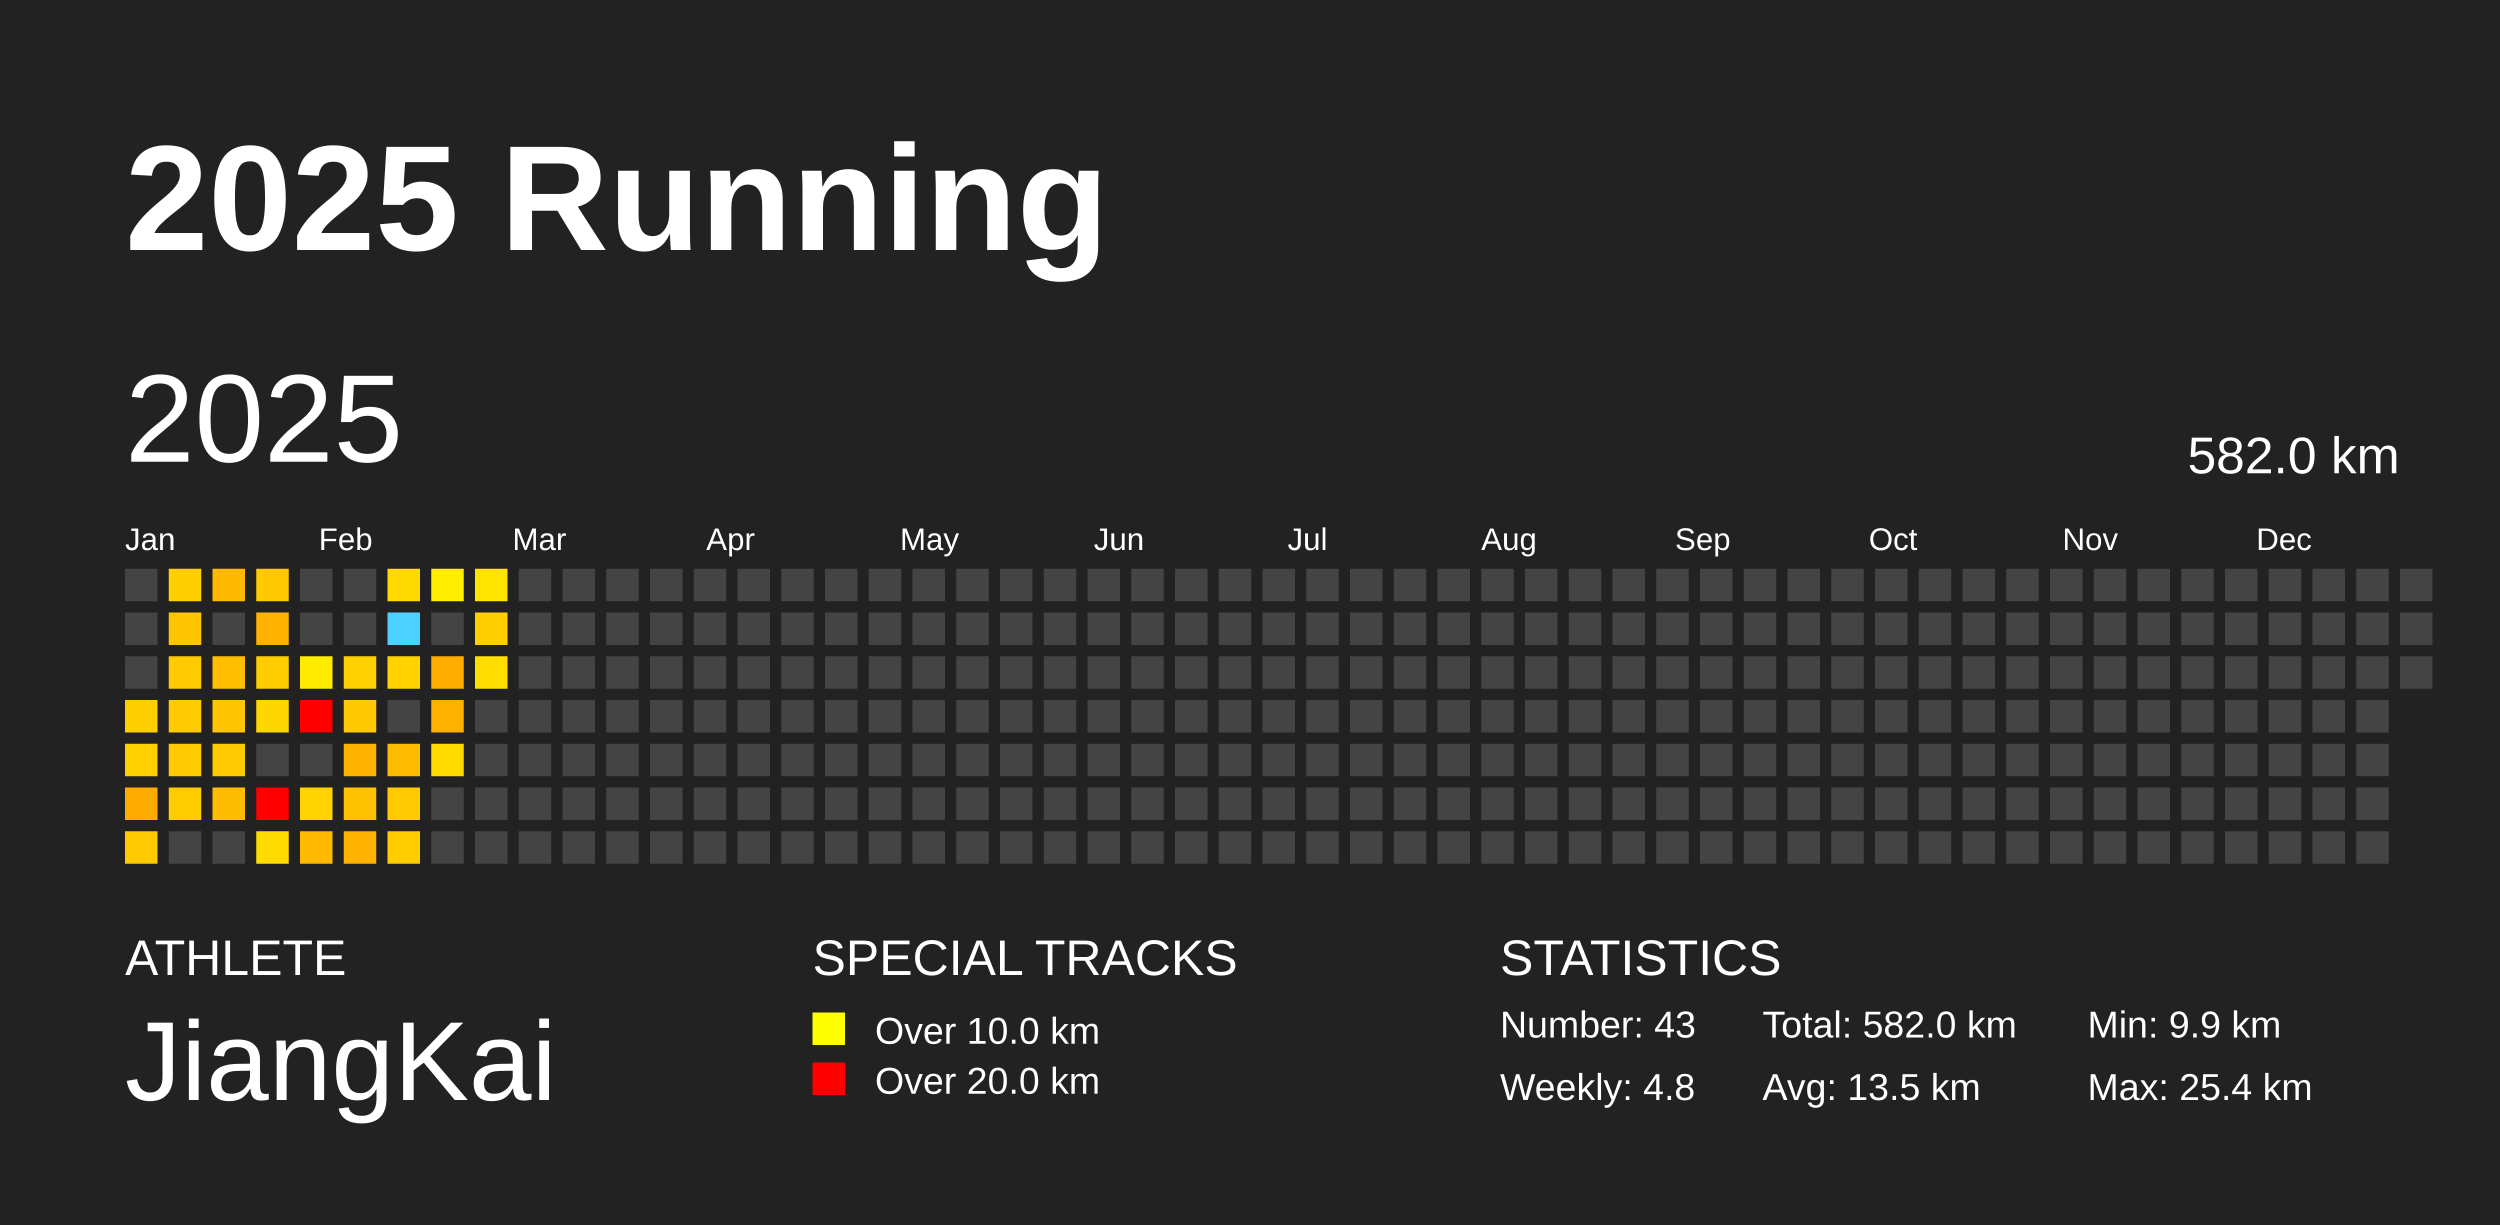
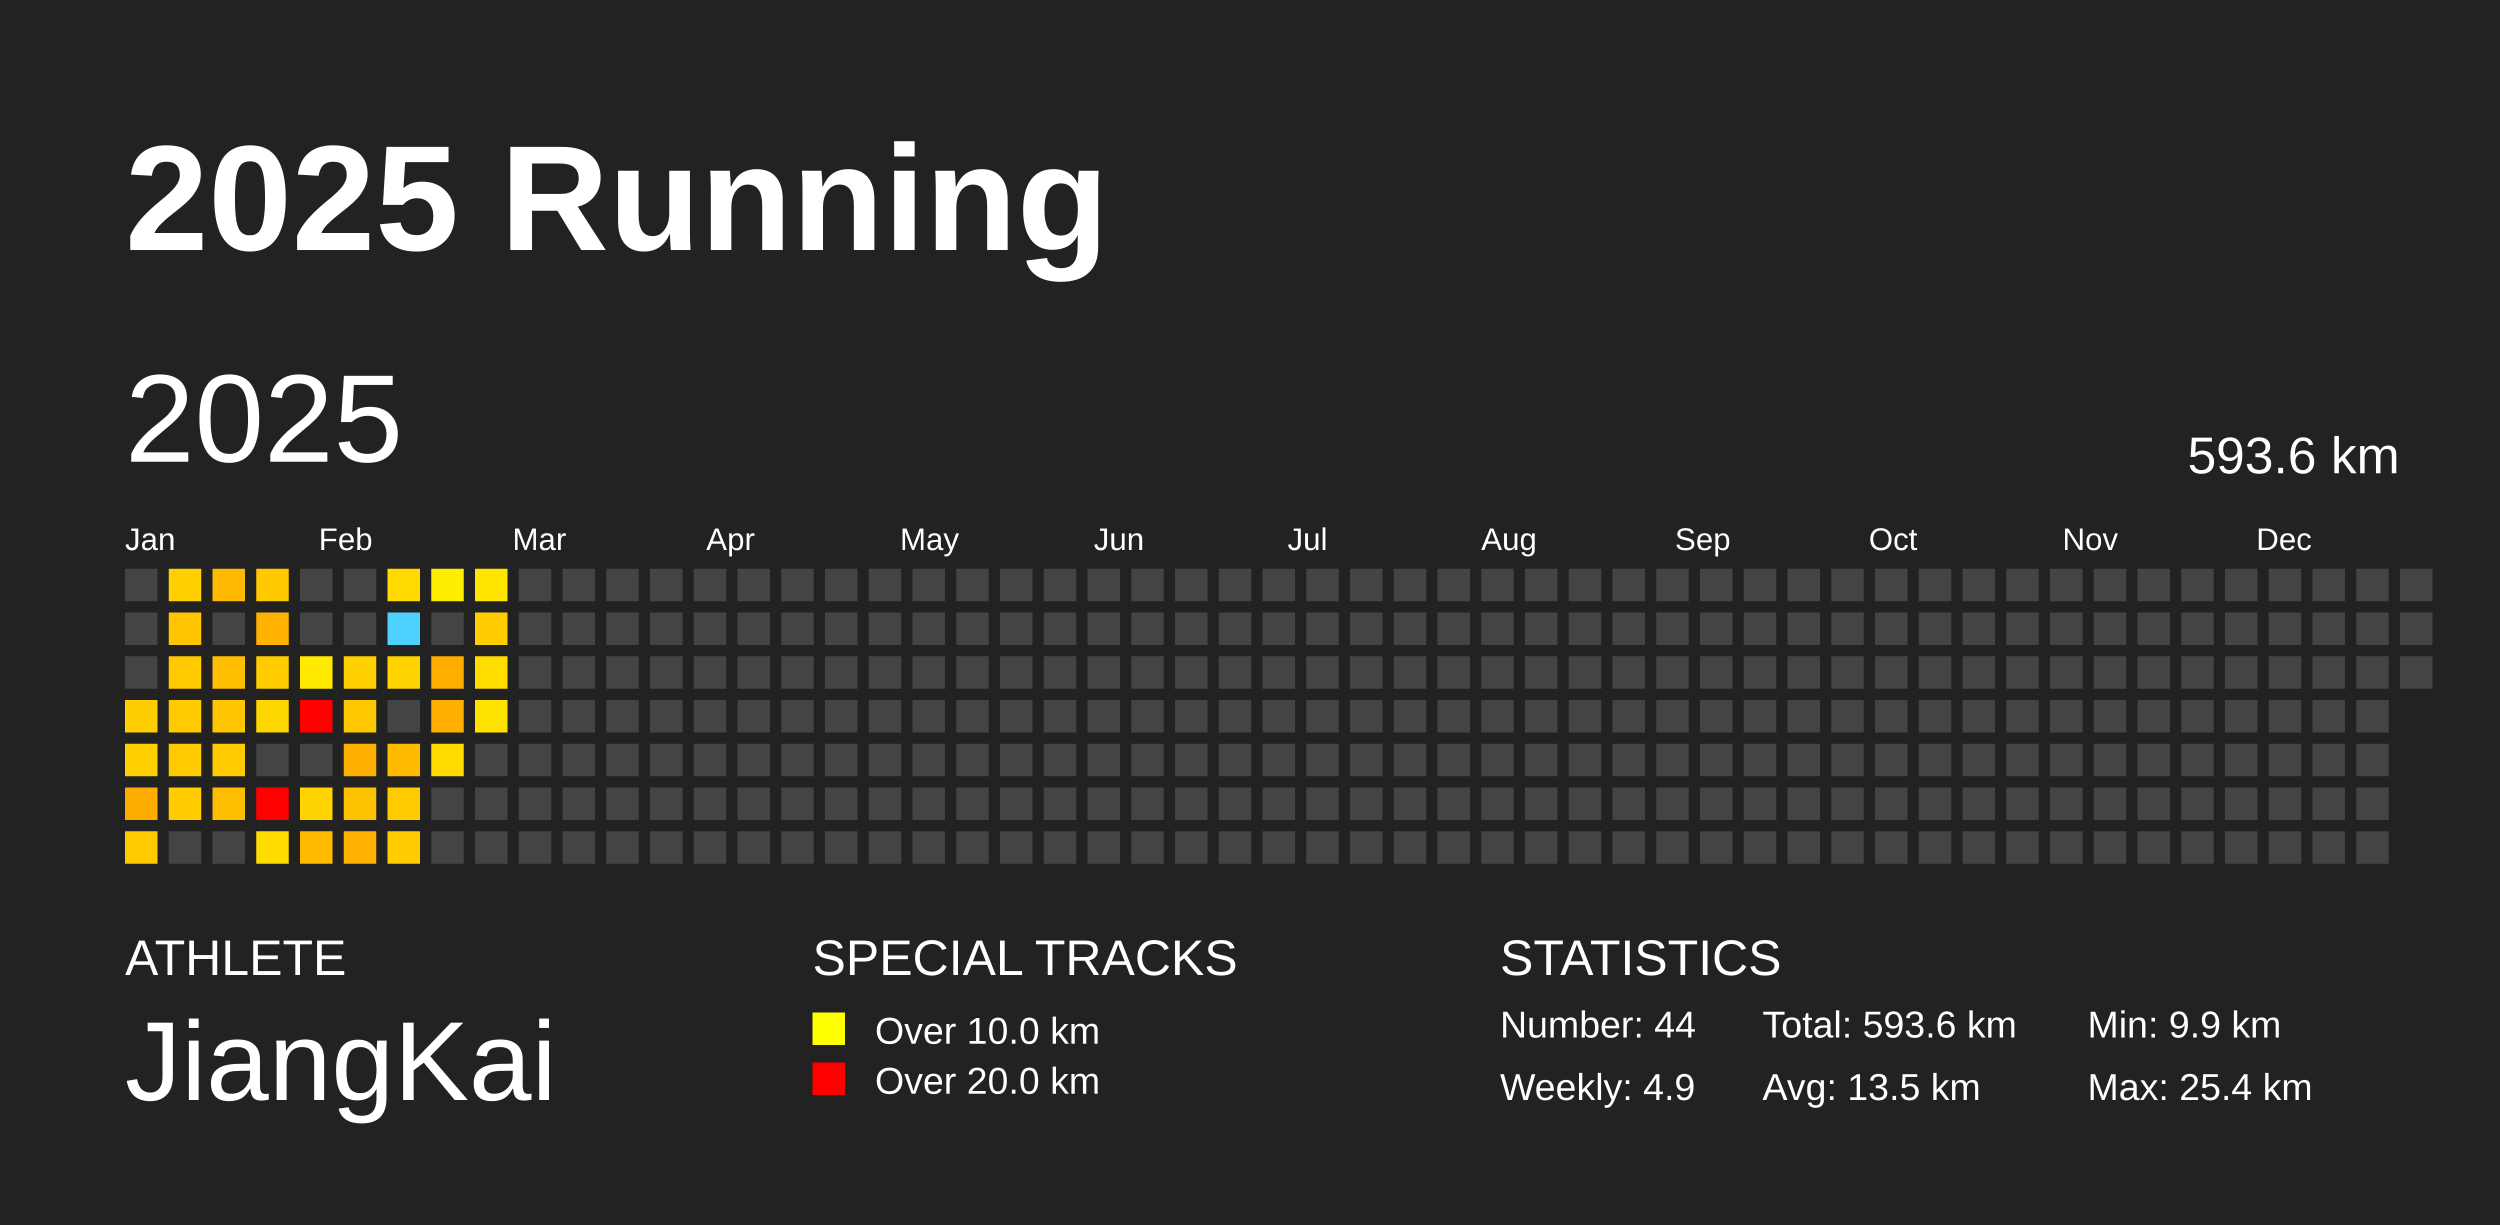
<svg xmlns="http://www.w3.org/2000/svg" baseProfile="full" height="98mm" version="1.1" viewBox="0,0,200,98" width="200mm">
  <defs />
  <rect fill="#222222" height="98" width="200" x="0" y="0" />
  <text fill="#FFFFFF" style="font-size:12px; font-family:Arial; font-weight:bold;" x="10" y="20">2025 Running</text>
  <text fill="#FFFFFF" style="font-size:4px; font-family:Arial" x="10" y="78">ATHLETE</text>
  <text fill="#FFFFFF" style="font-size:9px; font-family:Arial" x="10" y="88">JiangKai</text>
  <text fill="#FFFFFF" style="font-size:4px; font-family:Arial" x="65" y="78">SPECIAL TRACKS</text>
  <rect fill="yellow" height="2.6" width="2.6" x="65" y="81" />
  <text fill="#FFFFFF" style="font-size:3px; font-family:Arial" x="70" y="83.5">Over 10.0 km</text>
  <rect fill="red" height="2.6" width="2.6" x="65" y="85" />
  <text fill="#FFFFFF" style="font-size:3px; font-family:Arial" x="70" y="87.5">Over 20.0 km</text>
  <text fill="#FFFFFF" style="font-size:4px; font-family:Arial" x="120" y="78">STATISTICS</text>
-   <text fill="#FFFFFF" style="font-size:3px; font-family:Arial" x="120" y="83">Number: 43</text>
-   <text fill="#FFFFFF" style="font-size:3px; font-family:Arial" x="120" y="88">Weekly: 4.8</text>
-   <text fill="#FFFFFF" style="font-size:3px; font-family:Arial" x="141" y="83">Total: 582.0 km</text>
+   <text fill="#FFFFFF" style="font-size:3px; font-family:Arial" x="120" y="83">Number: 44</text>
+   <text fill="#FFFFFF" style="font-size:3px; font-family:Arial" x="120" y="88">Weekly: 4.9</text>
+   <text fill="#FFFFFF" style="font-size:3px; font-family:Arial" x="141" y="83">Total: 593.6 km</text>
  <text fill="#FFFFFF" style="font-size:3px; font-family:Arial" x="141" y="88">Avg: 13.5 km</text>
  <text fill="#FFFFFF" style="font-size:3px; font-family:Arial" x="167" y="83">Min: 9.9 km</text>
  <text fill="#FFFFFF" style="font-size:3px; font-family:Arial" x="167" y="88">Max: 25.4 km</text>
  <text dominant-baseline="hanging" fill="#FFFFFF" style="font-size:10.0px; font-family:Arial;" x="10" y="30">2025</text>
-   <text dominant-baseline="hanging" fill="#FFFFFF" style="font-size:4.125px; font-family:Arial;" x="175" y="35">582.0 km</text>
+   <text dominant-baseline="hanging" fill="#FFFFFF" style="font-size:4.125px; font-family:Arial;" x="175" y="35">593.6 km</text>
  <text fill="#FFFFFF" style="font-size:2.5px; font-family:Arial" x="10.0" y="44">Jan</text>
  <text fill="#FFFFFF" style="font-size:2.5px; font-family:Arial" x="25.5" y="44">Feb</text>
  <text fill="#FFFFFF" style="font-size:2.5px; font-family:Arial" x="41.0" y="44">Mar</text>
  <text fill="#FFFFFF" style="font-size:2.5px; font-family:Arial" x="56.5" y="44">Apr</text>
  <text fill="#FFFFFF" style="font-size:2.5px; font-family:Arial" x="72.0" y="44">May</text>
  <text fill="#FFFFFF" style="font-size:2.5px; font-family:Arial" x="87.5" y="44">Jun</text>
  <text fill="#FFFFFF" style="font-size:2.5px; font-family:Arial" x="103.0" y="44">Jul</text>
  <text fill="#FFFFFF" style="font-size:2.5px; font-family:Arial" x="118.5" y="44">Aug</text>
  <text fill="#FFFFFF" style="font-size:2.5px; font-family:Arial" x="134.0" y="44">Sep</text>
  <text fill="#FFFFFF" style="font-size:2.5px; font-family:Arial" x="149.5" y="44">Oct</text>
  <text fill="#FFFFFF" style="font-size:2.5px; font-family:Arial" x="165.0" y="44">Nov</text>
  <text fill="#FFFFFF" style="font-size:2.5px; font-family:Arial" x="180.5" y="44">Dec</text>
  <rect fill="#444444" height="2.6" width="2.6" x="10.0" y="45.5" />
  <rect fill="#444444" height="2.6" width="2.6" x="10.0" y="49.0" />
  <rect fill="#444444" height="2.6" width="2.6" x="10.0" y="52.5" />
  <rect fill="#ffce00" height="2.6" width="2.6" x="10.0" y="56.0" />
  <rect fill="#ffd100" height="2.6" width="2.6" x="10.0" y="59.5" />
  <rect fill="#ffac00" height="2.6" width="2.6" x="10.0" y="63.0" />
  <rect fill="#ffcb00" height="2.6" width="2.6" x="10.0" y="66.5" />
  <rect fill="#ffcf00" height="2.6" width="2.6" x="13.5" y="45.5" />
  <rect fill="#ffc500" height="2.6" width="2.6" x="13.5" y="49.0" />
  <rect fill="#ffca00" height="2.6" width="2.6" x="13.5" y="52.5" />
  <rect fill="#ffca00" height="2.6" width="2.6" x="13.5" y="56.0" />
  <rect fill="#ffca00" height="2.6" width="2.6" x="13.5" y="59.5" />
  <rect fill="#ffcc00" height="2.6" width="2.6" x="13.5" y="63.0" />
  <rect fill="#444444" height="2.6" width="2.6" x="13.5" y="66.5" />
  <rect fill="#ffb900" height="2.6" width="2.6" x="17.0" y="45.5" />
  <rect fill="#444444" height="2.6" width="2.6" x="17.0" y="49.0" />
  <rect fill="#ffbf00" height="2.6" width="2.6" x="17.0" y="52.5" />
  <rect fill="#ffc500" height="2.6" width="2.6" x="17.0" y="56.0" />
  <rect fill="#ffcb00" height="2.6" width="2.6" x="17.0" y="59.5" />
  <rect fill="#ffbd00" height="2.6" width="2.6" x="17.0" y="63.0" />
  <rect fill="#444444" height="2.6" width="2.6" x="17.0" y="66.5" />
  <rect fill="#ffc900" height="2.6" width="2.6" x="20.5" y="45.5" />
  <rect fill="#ffb300" height="2.6" width="2.6" x="20.5" y="49.0" />
  <rect fill="#ffcc00" height="2.6" width="2.6" x="20.5" y="52.5" />
  <rect fill="#ffd700" height="2.6" width="2.6" x="20.5" y="56.0" />
  <rect fill="#444444" height="2.6" width="2.6" x="20.5" y="59.5" />
  <rect fill="red" height="2.6" width="2.6" x="20.5" y="63.0" />
  <rect fill="#ffdc00" height="2.6" width="2.6" x="20.5" y="66.5" />
  <rect fill="#444444" height="2.6" width="2.6" x="24.0" y="45.5" />
  <rect fill="#444444" height="2.6" width="2.6" x="24.0" y="49.0" />
  <rect fill="#ffeb00" height="2.6" width="2.6" x="24.0" y="52.5" />
  <rect fill="red" height="2.6" width="2.6" x="24.0" y="56.0" />
  <rect fill="#444444" height="2.6" width="2.6" x="24.0" y="59.5" />
  <rect fill="#ffd400" height="2.6" width="2.6" x="24.0" y="63.0" />
  <rect fill="#ffba00" height="2.6" width="2.6" x="24.0" y="66.5" />
  <rect fill="#444444" height="2.6" width="2.6" x="27.5" y="45.5" />
  <rect fill="#444444" height="2.6" width="2.6" x="27.5" y="49.0" />
  <rect fill="#ffd100" height="2.6" width="2.6" x="27.5" y="52.5" />
  <rect fill="#ffc800" height="2.6" width="2.6" x="27.5" y="56.0" />
  <rect fill="#ffb100" height="2.6" width="2.6" x="27.5" y="59.5" />
  <rect fill="#ffc200" height="2.6" width="2.6" x="27.5" y="63.0" />
  <rect fill="#ffb200" height="2.6" width="2.6" x="27.5" y="66.5" />
  <rect fill="#ffd900" height="2.6" width="2.6" x="31.0" y="45.5" />
  <rect fill="#4dd2ff" height="2.6" width="2.6" x="31.0" y="49.0" />
  <rect fill="#ffd300" height="2.6" width="2.6" x="31.0" y="52.5" />
  <rect fill="#444444" height="2.6" width="2.6" x="31.0" y="56.0" />
  <rect fill="#ffbb00" height="2.6" width="2.6" x="31.0" y="59.5" />
  <rect fill="#ffca00" height="2.6" width="2.6" x="31.0" y="63.0" />
  <rect fill="#ffcc00" height="2.6" width="2.6" x="31.0" y="66.5" />
  <rect fill="#ffee00" height="2.6" width="2.6" x="34.5" y="45.5" />
  <rect fill="#444444" height="2.6" width="2.6" x="34.5" y="49.0" />
  <rect fill="#ffae00" height="2.6" width="2.6" x="34.5" y="52.5" />
  <rect fill="#ffb000" height="2.6" width="2.6" x="34.5" y="56.0" />
  <rect fill="#ffdb00" height="2.6" width="2.6" x="34.5" y="59.5" />
  <rect fill="#444444" height="2.6" width="2.6" x="34.5" y="63.0" />
  <rect fill="#444444" height="2.6" width="2.6" x="34.5" y="66.5" />
  <rect fill="#ffe400" height="2.6" width="2.6" x="38.0" y="45.5" />
  <rect fill="#ffcd00" height="2.6" width="2.6" x="38.0" y="49.0" />
  <rect fill="#ffdd00" height="2.6" width="2.6" x="38.0" y="52.5" />
-   <rect fill="#444444" height="2.6" width="2.6" x="38.0" y="56.0" />
+   <rect fill="#ffe300" height="2.6" width="2.6" x="38.0" y="56.0" />
  <rect fill="#444444" height="2.6" width="2.6" x="38.0" y="59.5" />
  <rect fill="#444444" height="2.6" width="2.6" x="38.0" y="63.0" />
  <rect fill="#444444" height="2.6" width="2.6" x="38.0" y="66.5" />
  <rect fill="#444444" height="2.6" width="2.6" x="41.5" y="45.5" />
  <rect fill="#444444" height="2.6" width="2.6" x="41.5" y="49.0" />
  <rect fill="#444444" height="2.6" width="2.6" x="41.5" y="52.5" />
  <rect fill="#444444" height="2.6" width="2.6" x="41.5" y="56.0" />
  <rect fill="#444444" height="2.6" width="2.6" x="41.5" y="59.5" />
  <rect fill="#444444" height="2.6" width="2.6" x="41.5" y="63.0" />
  <rect fill="#444444" height="2.6" width="2.6" x="41.5" y="66.5" />
  <rect fill="#444444" height="2.6" width="2.6" x="45.0" y="45.5" />
  <rect fill="#444444" height="2.6" width="2.6" x="45.0" y="49.0" />
  <rect fill="#444444" height="2.6" width="2.6" x="45.0" y="52.5" />
  <rect fill="#444444" height="2.6" width="2.6" x="45.0" y="56.0" />
  <rect fill="#444444" height="2.6" width="2.6" x="45.0" y="59.5" />
  <rect fill="#444444" height="2.6" width="2.6" x="45.0" y="63.0" />
  <rect fill="#444444" height="2.6" width="2.6" x="45.0" y="66.5" />
  <rect fill="#444444" height="2.6" width="2.6" x="48.5" y="45.5" />
  <rect fill="#444444" height="2.6" width="2.6" x="48.5" y="49.0" />
  <rect fill="#444444" height="2.6" width="2.6" x="48.5" y="52.5" />
  <rect fill="#444444" height="2.6" width="2.6" x="48.5" y="56.0" />
  <rect fill="#444444" height="2.6" width="2.6" x="48.5" y="59.5" />
  <rect fill="#444444" height="2.6" width="2.6" x="48.5" y="63.0" />
  <rect fill="#444444" height="2.6" width="2.6" x="48.5" y="66.5" />
  <rect fill="#444444" height="2.6" width="2.6" x="52.0" y="45.5" />
  <rect fill="#444444" height="2.6" width="2.6" x="52.0" y="49.0" />
  <rect fill="#444444" height="2.6" width="2.6" x="52.0" y="52.5" />
  <rect fill="#444444" height="2.6" width="2.6" x="52.0" y="56.0" />
  <rect fill="#444444" height="2.6" width="2.6" x="52.0" y="59.5" />
  <rect fill="#444444" height="2.6" width="2.6" x="52.0" y="63.0" />
  <rect fill="#444444" height="2.6" width="2.6" x="52.0" y="66.5" />
  <rect fill="#444444" height="2.6" width="2.6" x="55.5" y="45.5" />
  <rect fill="#444444" height="2.6" width="2.6" x="55.5" y="49.0" />
  <rect fill="#444444" height="2.6" width="2.6" x="55.5" y="52.5" />
  <rect fill="#444444" height="2.6" width="2.6" x="55.5" y="56.0" />
  <rect fill="#444444" height="2.6" width="2.6" x="55.5" y="59.5" />
  <rect fill="#444444" height="2.6" width="2.6" x="55.5" y="63.0" />
  <rect fill="#444444" height="2.6" width="2.6" x="55.5" y="66.5" />
  <rect fill="#444444" height="2.6" width="2.6" x="59.0" y="45.5" />
  <rect fill="#444444" height="2.6" width="2.6" x="59.0" y="49.0" />
  <rect fill="#444444" height="2.6" width="2.6" x="59.0" y="52.5" />
  <rect fill="#444444" height="2.6" width="2.6" x="59.0" y="56.0" />
  <rect fill="#444444" height="2.6" width="2.6" x="59.0" y="59.5" />
  <rect fill="#444444" height="2.6" width="2.6" x="59.0" y="63.0" />
  <rect fill="#444444" height="2.6" width="2.6" x="59.0" y="66.5" />
  <rect fill="#444444" height="2.6" width="2.6" x="62.5" y="45.5" />
  <rect fill="#444444" height="2.6" width="2.6" x="62.5" y="49.0" />
  <rect fill="#444444" height="2.6" width="2.6" x="62.5" y="52.5" />
  <rect fill="#444444" height="2.6" width="2.6" x="62.5" y="56.0" />
  <rect fill="#444444" height="2.6" width="2.6" x="62.5" y="59.5" />
  <rect fill="#444444" height="2.6" width="2.6" x="62.5" y="63.0" />
  <rect fill="#444444" height="2.6" width="2.6" x="62.5" y="66.5" />
  <rect fill="#444444" height="2.6" width="2.6" x="66.0" y="45.5" />
  <rect fill="#444444" height="2.6" width="2.6" x="66.0" y="49.0" />
  <rect fill="#444444" height="2.6" width="2.6" x="66.0" y="52.5" />
  <rect fill="#444444" height="2.6" width="2.6" x="66.0" y="56.0" />
  <rect fill="#444444" height="2.6" width="2.6" x="66.0" y="59.5" />
  <rect fill="#444444" height="2.6" width="2.6" x="66.0" y="63.0" />
  <rect fill="#444444" height="2.6" width="2.6" x="66.0" y="66.5" />
  <rect fill="#444444" height="2.6" width="2.6" x="69.5" y="45.5" />
  <rect fill="#444444" height="2.6" width="2.6" x="69.5" y="49.0" />
  <rect fill="#444444" height="2.6" width="2.6" x="69.5" y="52.5" />
  <rect fill="#444444" height="2.6" width="2.6" x="69.5" y="56.0" />
  <rect fill="#444444" height="2.6" width="2.6" x="69.5" y="59.5" />
  <rect fill="#444444" height="2.6" width="2.6" x="69.5" y="63.0" />
  <rect fill="#444444" height="2.6" width="2.6" x="69.5" y="66.5" />
  <rect fill="#444444" height="2.6" width="2.6" x="73.0" y="45.5" />
  <rect fill="#444444" height="2.6" width="2.6" x="73.0" y="49.0" />
  <rect fill="#444444" height="2.6" width="2.6" x="73.0" y="52.5" />
  <rect fill="#444444" height="2.6" width="2.6" x="73.0" y="56.0" />
  <rect fill="#444444" height="2.6" width="2.6" x="73.0" y="59.5" />
  <rect fill="#444444" height="2.6" width="2.6" x="73.0" y="63.0" />
  <rect fill="#444444" height="2.6" width="2.6" x="73.0" y="66.5" />
  <rect fill="#444444" height="2.6" width="2.6" x="76.5" y="45.5" />
  <rect fill="#444444" height="2.6" width="2.6" x="76.5" y="49.0" />
  <rect fill="#444444" height="2.6" width="2.6" x="76.5" y="52.5" />
  <rect fill="#444444" height="2.6" width="2.6" x="76.5" y="56.0" />
  <rect fill="#444444" height="2.6" width="2.6" x="76.5" y="59.5" />
  <rect fill="#444444" height="2.6" width="2.6" x="76.5" y="63.0" />
  <rect fill="#444444" height="2.6" width="2.6" x="76.5" y="66.5" />
  <rect fill="#444444" height="2.6" width="2.6" x="80.0" y="45.5" />
  <rect fill="#444444" height="2.6" width="2.6" x="80.0" y="49.0" />
  <rect fill="#444444" height="2.6" width="2.6" x="80.0" y="52.5" />
  <rect fill="#444444" height="2.6" width="2.6" x="80.0" y="56.0" />
  <rect fill="#444444" height="2.6" width="2.6" x="80.0" y="59.5" />
  <rect fill="#444444" height="2.6" width="2.6" x="80.0" y="63.0" />
  <rect fill="#444444" height="2.6" width="2.6" x="80.0" y="66.5" />
  <rect fill="#444444" height="2.6" width="2.6" x="83.5" y="45.5" />
  <rect fill="#444444" height="2.6" width="2.6" x="83.5" y="49.0" />
  <rect fill="#444444" height="2.6" width="2.6" x="83.5" y="52.5" />
  <rect fill="#444444" height="2.6" width="2.6" x="83.5" y="56.0" />
  <rect fill="#444444" height="2.6" width="2.6" x="83.5" y="59.5" />
  <rect fill="#444444" height="2.6" width="2.6" x="83.5" y="63.0" />
  <rect fill="#444444" height="2.6" width="2.6" x="83.5" y="66.5" />
  <rect fill="#444444" height="2.6" width="2.6" x="87.0" y="45.5" />
  <rect fill="#444444" height="2.6" width="2.6" x="87.0" y="49.0" />
  <rect fill="#444444" height="2.6" width="2.6" x="87.0" y="52.5" />
  <rect fill="#444444" height="2.6" width="2.6" x="87.0" y="56.0" />
  <rect fill="#444444" height="2.6" width="2.6" x="87.0" y="59.5" />
  <rect fill="#444444" height="2.6" width="2.6" x="87.0" y="63.0" />
  <rect fill="#444444" height="2.6" width="2.6" x="87.0" y="66.5" />
  <rect fill="#444444" height="2.6" width="2.6" x="90.5" y="45.5" />
  <rect fill="#444444" height="2.6" width="2.6" x="90.5" y="49.0" />
  <rect fill="#444444" height="2.6" width="2.6" x="90.5" y="52.5" />
  <rect fill="#444444" height="2.6" width="2.6" x="90.5" y="56.0" />
  <rect fill="#444444" height="2.6" width="2.6" x="90.5" y="59.5" />
  <rect fill="#444444" height="2.6" width="2.6" x="90.5" y="63.0" />
  <rect fill="#444444" height="2.6" width="2.6" x="90.5" y="66.5" />
  <rect fill="#444444" height="2.6" width="2.6" x="94.0" y="45.5" />
  <rect fill="#444444" height="2.6" width="2.6" x="94.0" y="49.0" />
  <rect fill="#444444" height="2.6" width="2.6" x="94.0" y="52.5" />
  <rect fill="#444444" height="2.6" width="2.6" x="94.0" y="56.0" />
  <rect fill="#444444" height="2.6" width="2.6" x="94.0" y="59.5" />
  <rect fill="#444444" height="2.6" width="2.6" x="94.0" y="63.0" />
  <rect fill="#444444" height="2.6" width="2.6" x="94.0" y="66.5" />
  <rect fill="#444444" height="2.6" width="2.6" x="97.5" y="45.5" />
  <rect fill="#444444" height="2.6" width="2.6" x="97.5" y="49.0" />
  <rect fill="#444444" height="2.6" width="2.6" x="97.5" y="52.5" />
  <rect fill="#444444" height="2.6" width="2.6" x="97.5" y="56.0" />
  <rect fill="#444444" height="2.6" width="2.6" x="97.5" y="59.5" />
  <rect fill="#444444" height="2.6" width="2.6" x="97.5" y="63.0" />
  <rect fill="#444444" height="2.6" width="2.6" x="97.5" y="66.5" />
  <rect fill="#444444" height="2.6" width="2.6" x="101.0" y="45.5" />
  <rect fill="#444444" height="2.6" width="2.6" x="101.0" y="49.0" />
  <rect fill="#444444" height="2.6" width="2.6" x="101.0" y="52.5" />
  <rect fill="#444444" height="2.6" width="2.6" x="101.0" y="56.0" />
  <rect fill="#444444" height="2.6" width="2.6" x="101.0" y="59.5" />
  <rect fill="#444444" height="2.6" width="2.6" x="101.0" y="63.0" />
  <rect fill="#444444" height="2.6" width="2.6" x="101.0" y="66.5" />
  <rect fill="#444444" height="2.6" width="2.6" x="104.5" y="45.5" />
  <rect fill="#444444" height="2.6" width="2.6" x="104.5" y="49.0" />
  <rect fill="#444444" height="2.6" width="2.6" x="104.5" y="52.5" />
  <rect fill="#444444" height="2.6" width="2.6" x="104.5" y="56.0" />
  <rect fill="#444444" height="2.6" width="2.6" x="104.5" y="59.5" />
  <rect fill="#444444" height="2.6" width="2.6" x="104.5" y="63.0" />
  <rect fill="#444444" height="2.6" width="2.6" x="104.5" y="66.5" />
  <rect fill="#444444" height="2.6" width="2.6" x="108.0" y="45.5" />
  <rect fill="#444444" height="2.6" width="2.6" x="108.0" y="49.0" />
  <rect fill="#444444" height="2.6" width="2.6" x="108.0" y="52.5" />
  <rect fill="#444444" height="2.6" width="2.6" x="108.0" y="56.0" />
  <rect fill="#444444" height="2.6" width="2.6" x="108.0" y="59.5" />
  <rect fill="#444444" height="2.6" width="2.6" x="108.0" y="63.0" />
  <rect fill="#444444" height="2.6" width="2.6" x="108.0" y="66.5" />
  <rect fill="#444444" height="2.6" width="2.6" x="111.5" y="45.5" />
  <rect fill="#444444" height="2.6" width="2.6" x="111.5" y="49.0" />
  <rect fill="#444444" height="2.6" width="2.6" x="111.5" y="52.5" />
  <rect fill="#444444" height="2.6" width="2.6" x="111.5" y="56.0" />
  <rect fill="#444444" height="2.6" width="2.6" x="111.5" y="59.5" />
  <rect fill="#444444" height="2.6" width="2.6" x="111.5" y="63.0" />
  <rect fill="#444444" height="2.6" width="2.6" x="111.5" y="66.5" />
  <rect fill="#444444" height="2.6" width="2.6" x="115.0" y="45.5" />
  <rect fill="#444444" height="2.6" width="2.6" x="115.0" y="49.0" />
  <rect fill="#444444" height="2.6" width="2.6" x="115.0" y="52.5" />
  <rect fill="#444444" height="2.6" width="2.6" x="115.0" y="56.0" />
  <rect fill="#444444" height="2.6" width="2.6" x="115.0" y="59.5" />
  <rect fill="#444444" height="2.6" width="2.6" x="115.0" y="63.0" />
  <rect fill="#444444" height="2.6" width="2.6" x="115.0" y="66.5" />
  <rect fill="#444444" height="2.6" width="2.6" x="118.5" y="45.5" />
  <rect fill="#444444" height="2.6" width="2.6" x="118.5" y="49.0" />
  <rect fill="#444444" height="2.6" width="2.6" x="118.5" y="52.5" />
  <rect fill="#444444" height="2.6" width="2.6" x="118.5" y="56.0" />
  <rect fill="#444444" height="2.6" width="2.6" x="118.5" y="59.5" />
  <rect fill="#444444" height="2.6" width="2.6" x="118.5" y="63.0" />
  <rect fill="#444444" height="2.6" width="2.6" x="118.5" y="66.5" />
  <rect fill="#444444" height="2.6" width="2.6" x="122.0" y="45.5" />
  <rect fill="#444444" height="2.6" width="2.6" x="122.0" y="49.0" />
  <rect fill="#444444" height="2.6" width="2.6" x="122.0" y="52.5" />
  <rect fill="#444444" height="2.6" width="2.6" x="122.0" y="56.0" />
  <rect fill="#444444" height="2.6" width="2.6" x="122.0" y="59.5" />
  <rect fill="#444444" height="2.6" width="2.6" x="122.0" y="63.0" />
  <rect fill="#444444" height="2.6" width="2.6" x="122.0" y="66.5" />
  <rect fill="#444444" height="2.6" width="2.6" x="125.5" y="45.5" />
  <rect fill="#444444" height="2.6" width="2.6" x="125.5" y="49.0" />
  <rect fill="#444444" height="2.6" width="2.6" x="125.5" y="52.5" />
  <rect fill="#444444" height="2.6" width="2.6" x="125.5" y="56.0" />
  <rect fill="#444444" height="2.6" width="2.6" x="125.5" y="59.5" />
  <rect fill="#444444" height="2.6" width="2.6" x="125.5" y="63.0" />
  <rect fill="#444444" height="2.6" width="2.6" x="125.5" y="66.5" />
  <rect fill="#444444" height="2.6" width="2.6" x="129.0" y="45.5" />
  <rect fill="#444444" height="2.6" width="2.6" x="129.0" y="49.0" />
  <rect fill="#444444" height="2.6" width="2.6" x="129.0" y="52.5" />
  <rect fill="#444444" height="2.6" width="2.6" x="129.0" y="56.0" />
  <rect fill="#444444" height="2.6" width="2.6" x="129.0" y="59.5" />
  <rect fill="#444444" height="2.6" width="2.6" x="129.0" y="63.0" />
  <rect fill="#444444" height="2.6" width="2.6" x="129.0" y="66.5" />
  <rect fill="#444444" height="2.6" width="2.6" x="132.5" y="45.5" />
  <rect fill="#444444" height="2.6" width="2.6" x="132.5" y="49.0" />
  <rect fill="#444444" height="2.6" width="2.6" x="132.5" y="52.5" />
  <rect fill="#444444" height="2.6" width="2.6" x="132.5" y="56.0" />
  <rect fill="#444444" height="2.6" width="2.6" x="132.5" y="59.5" />
  <rect fill="#444444" height="2.6" width="2.6" x="132.5" y="63.0" />
  <rect fill="#444444" height="2.6" width="2.6" x="132.5" y="66.5" />
  <rect fill="#444444" height="2.6" width="2.6" x="136.0" y="45.5" />
  <rect fill="#444444" height="2.6" width="2.6" x="136.0" y="49.0" />
  <rect fill="#444444" height="2.6" width="2.6" x="136.0" y="52.5" />
  <rect fill="#444444" height="2.6" width="2.6" x="136.0" y="56.0" />
  <rect fill="#444444" height="2.6" width="2.6" x="136.0" y="59.5" />
  <rect fill="#444444" height="2.6" width="2.6" x="136.0" y="63.0" />
  <rect fill="#444444" height="2.6" width="2.6" x="136.0" y="66.5" />
  <rect fill="#444444" height="2.6" width="2.6" x="139.5" y="45.5" />
  <rect fill="#444444" height="2.6" width="2.6" x="139.5" y="49.0" />
  <rect fill="#444444" height="2.6" width="2.6" x="139.5" y="52.5" />
  <rect fill="#444444" height="2.6" width="2.6" x="139.5" y="56.0" />
  <rect fill="#444444" height="2.6" width="2.6" x="139.5" y="59.5" />
  <rect fill="#444444" height="2.6" width="2.6" x="139.5" y="63.0" />
  <rect fill="#444444" height="2.6" width="2.6" x="139.5" y="66.5" />
  <rect fill="#444444" height="2.6" width="2.6" x="143.0" y="45.5" />
  <rect fill="#444444" height="2.6" width="2.6" x="143.0" y="49.0" />
  <rect fill="#444444" height="2.6" width="2.6" x="143.0" y="52.5" />
  <rect fill="#444444" height="2.6" width="2.6" x="143.0" y="56.0" />
  <rect fill="#444444" height="2.6" width="2.6" x="143.0" y="59.5" />
  <rect fill="#444444" height="2.6" width="2.6" x="143.0" y="63.0" />
  <rect fill="#444444" height="2.6" width="2.6" x="143.0" y="66.5" />
  <rect fill="#444444" height="2.6" width="2.6" x="146.5" y="45.5" />
  <rect fill="#444444" height="2.6" width="2.6" x="146.5" y="49.0" />
  <rect fill="#444444" height="2.6" width="2.6" x="146.5" y="52.5" />
  <rect fill="#444444" height="2.6" width="2.6" x="146.5" y="56.0" />
  <rect fill="#444444" height="2.6" width="2.6" x="146.5" y="59.5" />
  <rect fill="#444444" height="2.6" width="2.6" x="146.5" y="63.0" />
  <rect fill="#444444" height="2.6" width="2.6" x="146.5" y="66.5" />
  <rect fill="#444444" height="2.6" width="2.6" x="150.0" y="45.5" />
  <rect fill="#444444" height="2.6" width="2.6" x="150.0" y="49.0" />
  <rect fill="#444444" height="2.6" width="2.6" x="150.0" y="52.5" />
  <rect fill="#444444" height="2.6" width="2.6" x="150.0" y="56.0" />
  <rect fill="#444444" height="2.6" width="2.6" x="150.0" y="59.5" />
  <rect fill="#444444" height="2.6" width="2.6" x="150.0" y="63.0" />
  <rect fill="#444444" height="2.6" width="2.6" x="150.0" y="66.5" />
  <rect fill="#444444" height="2.6" width="2.6" x="153.5" y="45.5" />
  <rect fill="#444444" height="2.6" width="2.6" x="153.5" y="49.0" />
  <rect fill="#444444" height="2.6" width="2.6" x="153.5" y="52.5" />
  <rect fill="#444444" height="2.6" width="2.6" x="153.5" y="56.0" />
  <rect fill="#444444" height="2.6" width="2.6" x="153.5" y="59.5" />
  <rect fill="#444444" height="2.6" width="2.6" x="153.5" y="63.0" />
  <rect fill="#444444" height="2.6" width="2.6" x="153.5" y="66.5" />
  <rect fill="#444444" height="2.6" width="2.6" x="157.0" y="45.5" />
  <rect fill="#444444" height="2.6" width="2.6" x="157.0" y="49.0" />
  <rect fill="#444444" height="2.6" width="2.6" x="157.0" y="52.5" />
  <rect fill="#444444" height="2.6" width="2.6" x="157.0" y="56.0" />
  <rect fill="#444444" height="2.6" width="2.6" x="157.0" y="59.5" />
  <rect fill="#444444" height="2.6" width="2.6" x="157.0" y="63.0" />
  <rect fill="#444444" height="2.6" width="2.6" x="157.0" y="66.5" />
  <rect fill="#444444" height="2.6" width="2.6" x="160.5" y="45.5" />
  <rect fill="#444444" height="2.6" width="2.6" x="160.5" y="49.0" />
  <rect fill="#444444" height="2.6" width="2.6" x="160.5" y="52.5" />
  <rect fill="#444444" height="2.6" width="2.6" x="160.5" y="56.0" />
  <rect fill="#444444" height="2.6" width="2.6" x="160.5" y="59.5" />
  <rect fill="#444444" height="2.6" width="2.6" x="160.5" y="63.0" />
  <rect fill="#444444" height="2.6" width="2.6" x="160.5" y="66.5" />
  <rect fill="#444444" height="2.6" width="2.6" x="164.0" y="45.5" />
  <rect fill="#444444" height="2.6" width="2.6" x="164.0" y="49.0" />
  <rect fill="#444444" height="2.6" width="2.6" x="164.0" y="52.5" />
  <rect fill="#444444" height="2.6" width="2.6" x="164.0" y="56.0" />
  <rect fill="#444444" height="2.6" width="2.6" x="164.0" y="59.5" />
  <rect fill="#444444" height="2.6" width="2.6" x="164.0" y="63.0" />
  <rect fill="#444444" height="2.6" width="2.6" x="164.0" y="66.5" />
  <rect fill="#444444" height="2.6" width="2.6" x="167.5" y="45.5" />
  <rect fill="#444444" height="2.6" width="2.6" x="167.5" y="49.0" />
  <rect fill="#444444" height="2.6" width="2.6" x="167.5" y="52.5" />
  <rect fill="#444444" height="2.6" width="2.6" x="167.5" y="56.0" />
  <rect fill="#444444" height="2.6" width="2.6" x="167.5" y="59.5" />
  <rect fill="#444444" height="2.6" width="2.6" x="167.5" y="63.0" />
  <rect fill="#444444" height="2.6" width="2.6" x="167.5" y="66.5" />
  <rect fill="#444444" height="2.6" width="2.6" x="171.0" y="45.5" />
  <rect fill="#444444" height="2.6" width="2.6" x="171.0" y="49.0" />
  <rect fill="#444444" height="2.6" width="2.6" x="171.0" y="52.5" />
  <rect fill="#444444" height="2.6" width="2.6" x="171.0" y="56.0" />
  <rect fill="#444444" height="2.6" width="2.6" x="171.0" y="59.5" />
  <rect fill="#444444" height="2.6" width="2.6" x="171.0" y="63.0" />
  <rect fill="#444444" height="2.6" width="2.6" x="171.0" y="66.5" />
  <rect fill="#444444" height="2.6" width="2.6" x="174.5" y="45.5" />
  <rect fill="#444444" height="2.6" width="2.6" x="174.5" y="49.0" />
  <rect fill="#444444" height="2.6" width="2.6" x="174.5" y="52.5" />
  <rect fill="#444444" height="2.6" width="2.6" x="174.5" y="56.0" />
  <rect fill="#444444" height="2.6" width="2.6" x="174.5" y="59.5" />
  <rect fill="#444444" height="2.6" width="2.6" x="174.5" y="63.0" />
  <rect fill="#444444" height="2.6" width="2.6" x="174.5" y="66.5" />
  <rect fill="#444444" height="2.6" width="2.6" x="178.0" y="45.5" />
  <rect fill="#444444" height="2.6" width="2.6" x="178.0" y="49.0" />
  <rect fill="#444444" height="2.6" width="2.6" x="178.0" y="52.5" />
  <rect fill="#444444" height="2.6" width="2.6" x="178.0" y="56.0" />
  <rect fill="#444444" height="2.6" width="2.6" x="178.0" y="59.5" />
  <rect fill="#444444" height="2.6" width="2.6" x="178.0" y="63.0" />
  <rect fill="#444444" height="2.6" width="2.6" x="178.0" y="66.5" />
  <rect fill="#444444" height="2.6" width="2.6" x="181.5" y="45.5" />
  <rect fill="#444444" height="2.6" width="2.6" x="181.5" y="49.0" />
  <rect fill="#444444" height="2.6" width="2.6" x="181.5" y="52.5" />
  <rect fill="#444444" height="2.6" width="2.6" x="181.5" y="56.0" />
  <rect fill="#444444" height="2.6" width="2.6" x="181.5" y="59.5" />
  <rect fill="#444444" height="2.6" width="2.6" x="181.5" y="63.0" />
  <rect fill="#444444" height="2.6" width="2.6" x="181.5" y="66.5" />
  <rect fill="#444444" height="2.6" width="2.6" x="185.0" y="45.5" />
  <rect fill="#444444" height="2.6" width="2.6" x="185.0" y="49.0" />
  <rect fill="#444444" height="2.6" width="2.6" x="185.0" y="52.5" />
  <rect fill="#444444" height="2.6" width="2.6" x="185.0" y="56.0" />
  <rect fill="#444444" height="2.6" width="2.6" x="185.0" y="59.5" />
  <rect fill="#444444" height="2.6" width="2.6" x="185.0" y="63.0" />
  <rect fill="#444444" height="2.6" width="2.6" x="185.0" y="66.5" />
  <rect fill="#444444" height="2.6" width="2.6" x="188.5" y="45.5" />
  <rect fill="#444444" height="2.6" width="2.6" x="188.5" y="49.0" />
  <rect fill="#444444" height="2.6" width="2.6" x="188.5" y="52.5" />
  <rect fill="#444444" height="2.6" width="2.6" x="188.5" y="56.0" />
  <rect fill="#444444" height="2.6" width="2.6" x="188.5" y="59.5" />
  <rect fill="#444444" height="2.6" width="2.6" x="188.5" y="63.0" />
  <rect fill="#444444" height="2.6" width="2.6" x="188.5" y="66.5" />
  <rect fill="#444444" height="2.6" width="2.6" x="192.0" y="45.5" />
  <rect fill="#444444" height="2.6" width="2.6" x="192.0" y="49.0" />
  <rect fill="#444444" height="2.6" width="2.6" x="192.0" y="52.5" />
</svg>
